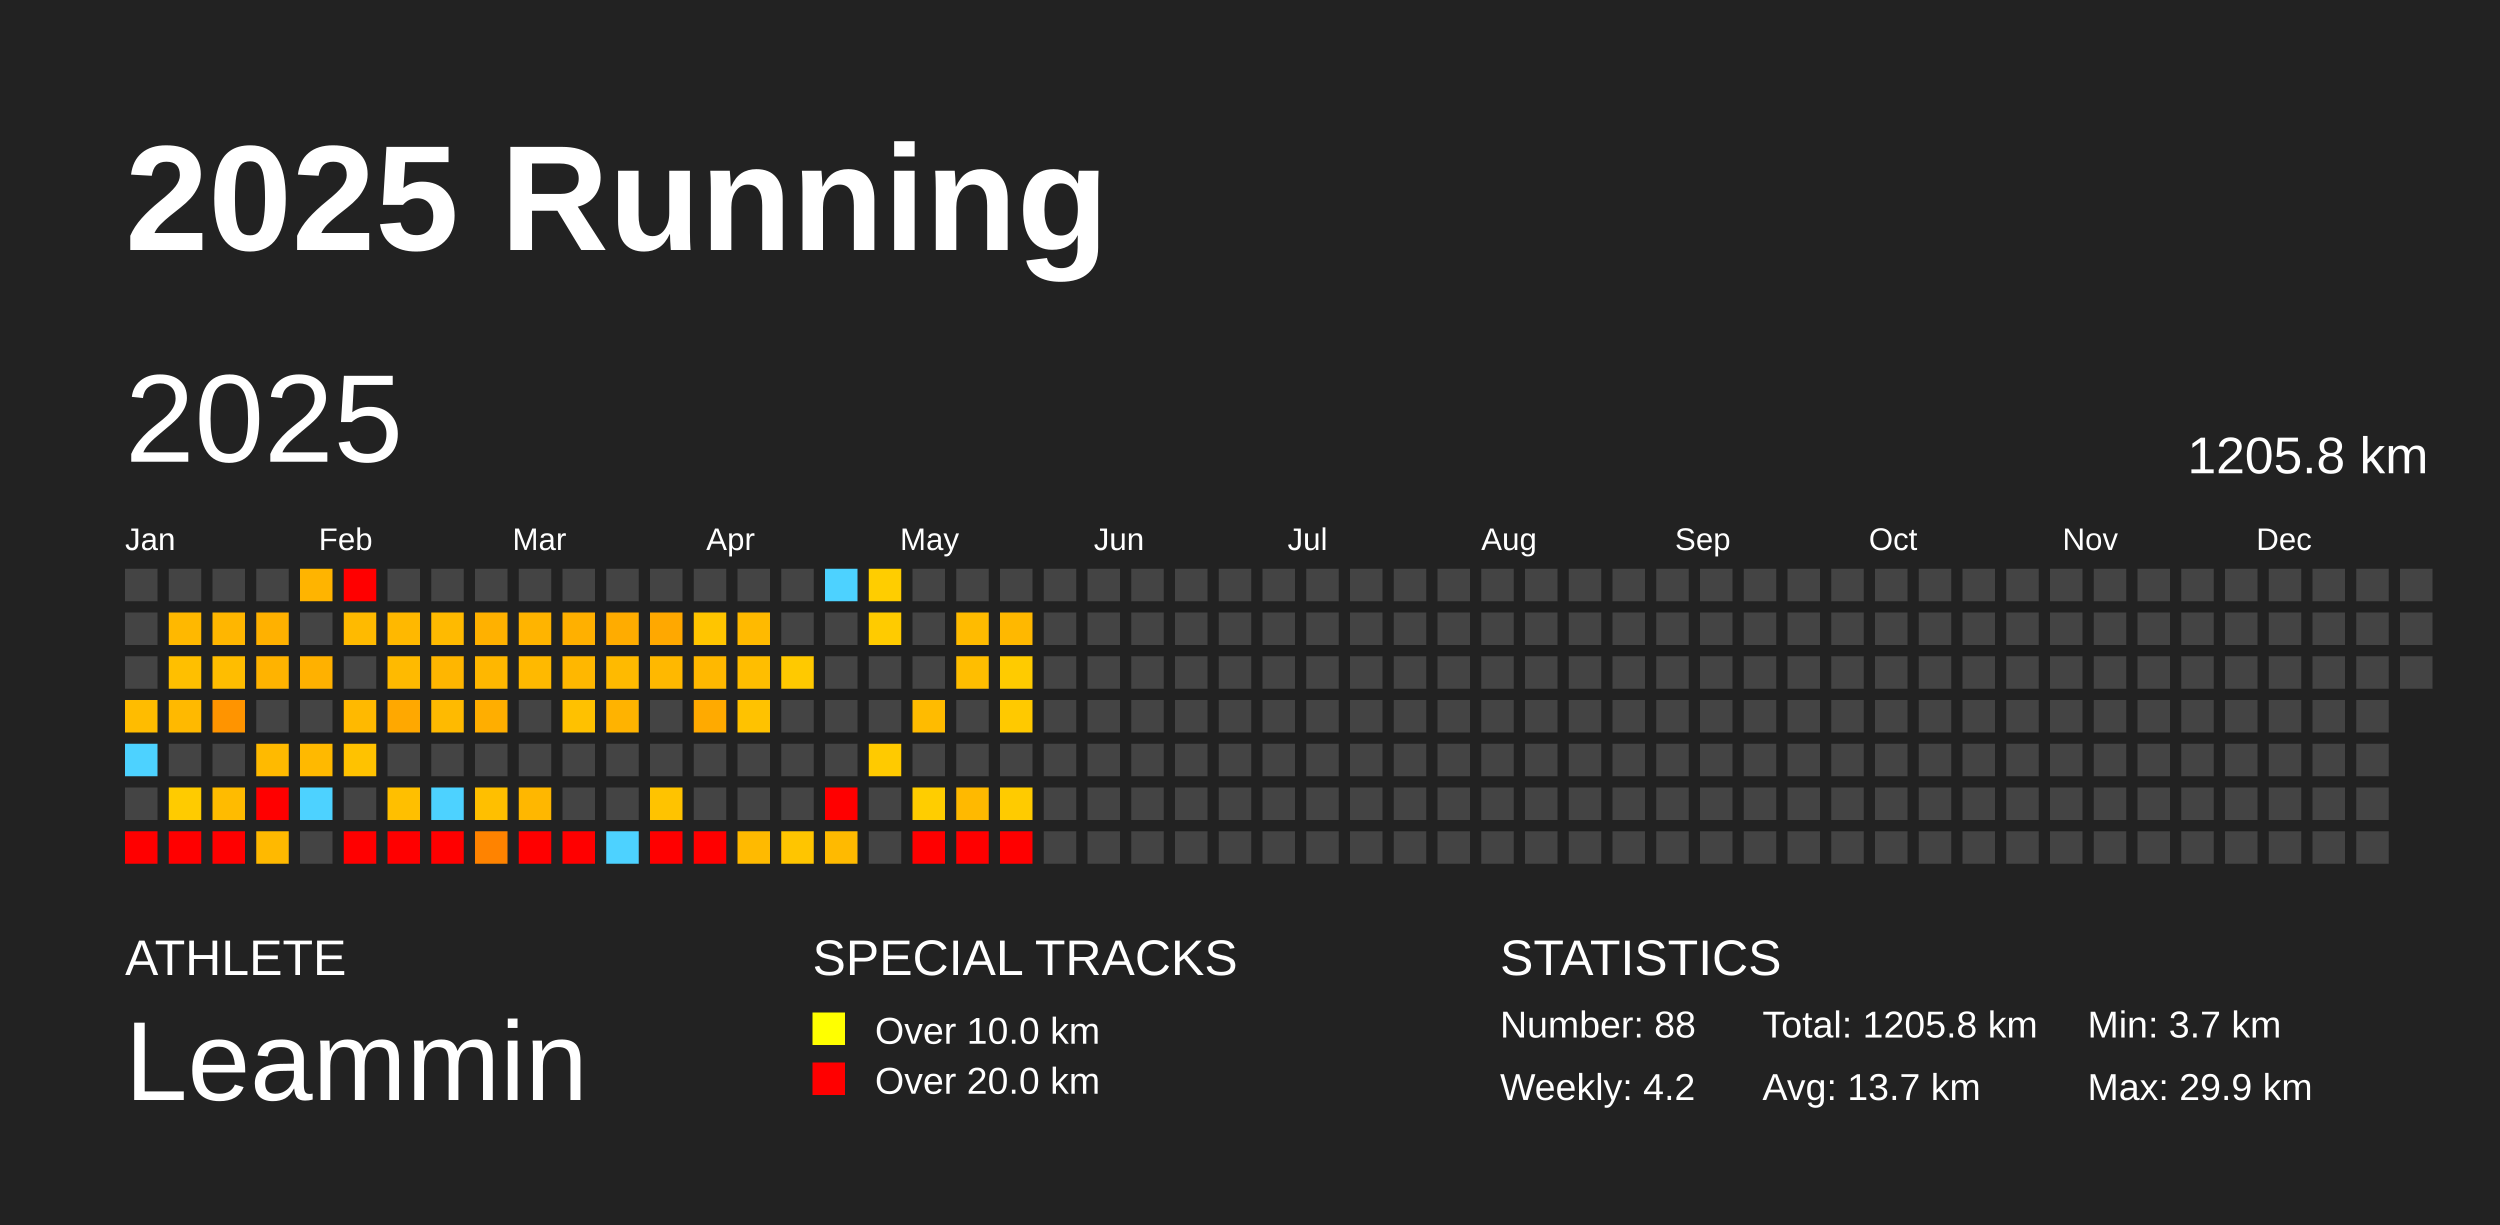
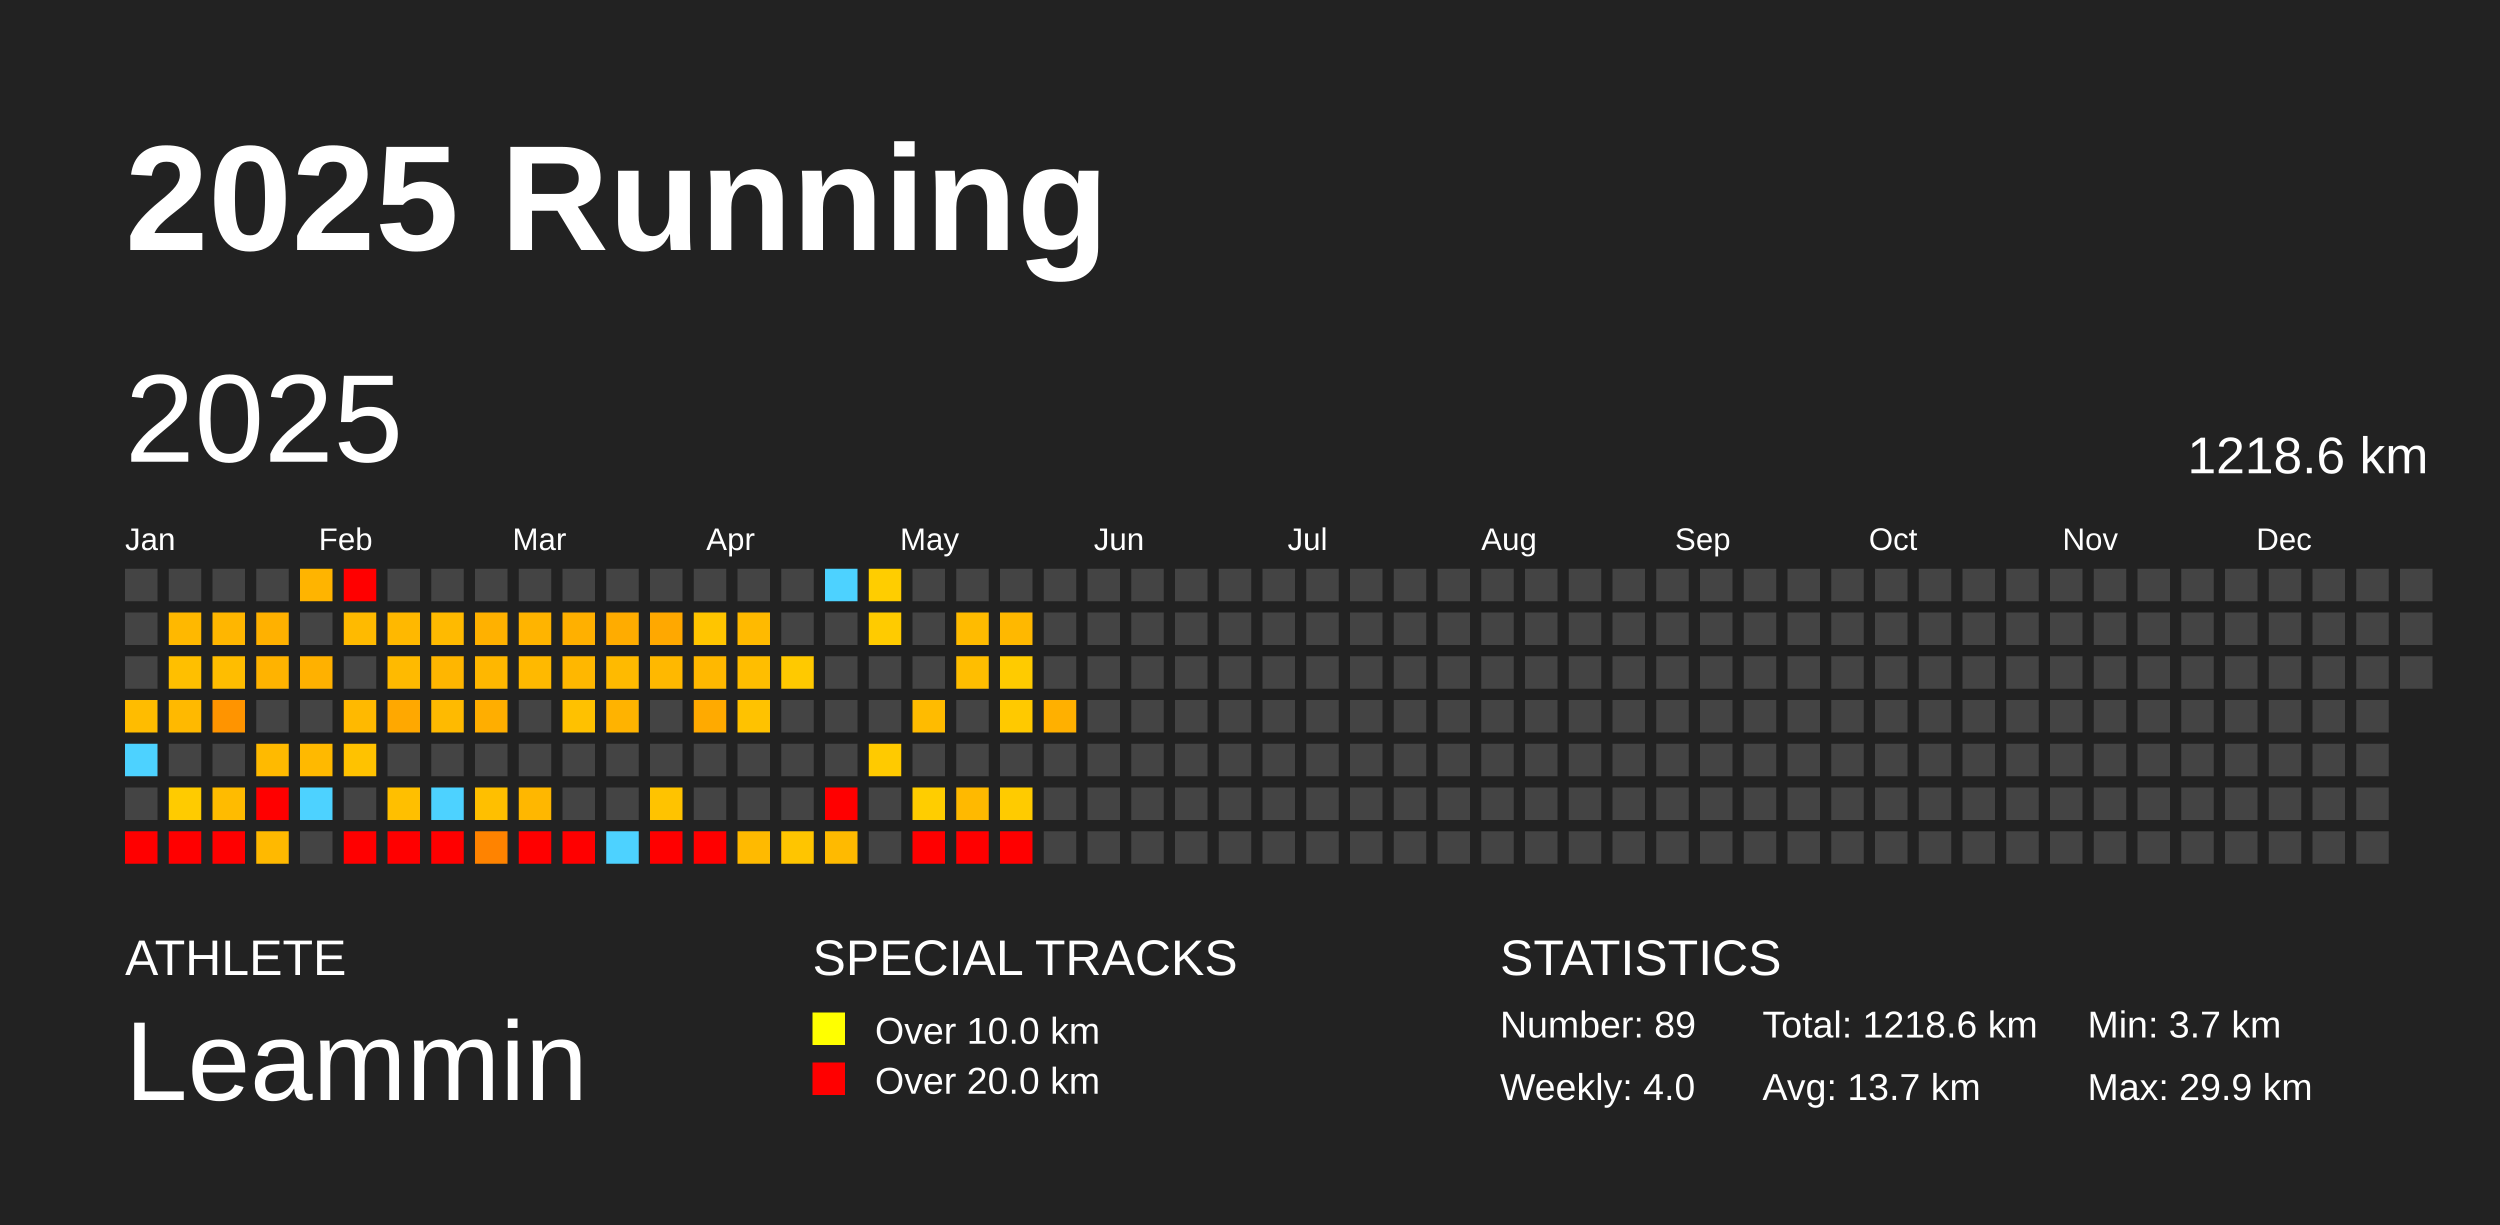
<svg xmlns="http://www.w3.org/2000/svg" baseProfile="full" height="98mm" version="1.1" viewBox="0,0,200,98" width="200mm">
  <defs />
  <rect fill="#222222" height="98" width="200" x="0" y="0" />
  <text fill="#FFFFFF" style="font-size:12px; font-family:Arial; font-weight:bold;" x="10" y="20">2025 Running</text>
  <text fill="#FFFFFF" style="font-size:4px; font-family:Arial" x="10" y="78">ATHLETE</text>
  <text fill="#FFFFFF" style="font-size:9px; font-family:Arial" x="10" y="88">Leammin</text>
  <text fill="#FFFFFF" style="font-size:4px; font-family:Arial" x="65" y="78">SPECIAL TRACKS</text>
  <rect fill="yellow" height="2.6" width="2.6" x="65" y="81" />
  <text fill="#FFFFFF" style="font-size:3px; font-family:Arial" x="70" y="83.5">Over 10.0 km</text>
  <rect fill="red" height="2.6" width="2.6" x="65" y="85" />
  <text fill="#FFFFFF" style="font-size:3px; font-family:Arial" x="70" y="87.5">Over 20.0 km</text>
  <text fill="#FFFFFF" style="font-size:4px; font-family:Arial" x="120" y="78">STATISTICS</text>
-   <text fill="#FFFFFF" style="font-size:3px; font-family:Arial" x="120" y="83">Number: 88</text>
-   <text fill="#FFFFFF" style="font-size:3px; font-family:Arial" x="120" y="88">Weekly: 4.2</text>
-   <text fill="#FFFFFF" style="font-size:3px; font-family:Arial" x="141" y="83">Total: 1205.8 km</text>
+   <text fill="#FFFFFF" style="font-size:3px; font-family:Arial" x="120" y="83">Number: 89</text>
+   <text fill="#FFFFFF" style="font-size:3px; font-family:Arial" x="120" y="88">Weekly: 4.0</text>
+   <text fill="#FFFFFF" style="font-size:3px; font-family:Arial" x="141" y="83">Total: 1218.6 km</text>
  <text fill="#FFFFFF" style="font-size:3px; font-family:Arial" x="141" y="88">Avg: 13.7 km</text>
  <text fill="#FFFFFF" style="font-size:3px; font-family:Arial" x="167" y="83">Min: 3.7 km</text>
  <text fill="#FFFFFF" style="font-size:3px; font-family:Arial" x="167" y="88">Max: 29.9 km</text>
  <text dominant-baseline="hanging" fill="#FFFFFF" style="font-size:10.0px; font-family:Arial;" x="10" y="30">2025</text>
-   <text dominant-baseline="hanging" fill="#FFFFFF" style="font-size:4.125px; font-family:Arial;" x="175" y="35">1205.8 km</text>
+   <text dominant-baseline="hanging" fill="#FFFFFF" style="font-size:4.125px; font-family:Arial;" x="175" y="35">1218.6 km</text>
  <text fill="#FFFFFF" style="font-size:2.5px; font-family:Arial" x="10.0" y="44">Jan</text>
  <text fill="#FFFFFF" style="font-size:2.5px; font-family:Arial" x="25.5" y="44">Feb</text>
  <text fill="#FFFFFF" style="font-size:2.5px; font-family:Arial" x="41.0" y="44">Mar</text>
  <text fill="#FFFFFF" style="font-size:2.5px; font-family:Arial" x="56.5" y="44">Apr</text>
  <text fill="#FFFFFF" style="font-size:2.5px; font-family:Arial" x="72.0" y="44">May</text>
  <text fill="#FFFFFF" style="font-size:2.5px; font-family:Arial" x="87.5" y="44">Jun</text>
  <text fill="#FFFFFF" style="font-size:2.5px; font-family:Arial" x="103.0" y="44">Jul</text>
  <text fill="#FFFFFF" style="font-size:2.5px; font-family:Arial" x="118.5" y="44">Aug</text>
  <text fill="#FFFFFF" style="font-size:2.5px; font-family:Arial" x="134.0" y="44">Sep</text>
  <text fill="#FFFFFF" style="font-size:2.5px; font-family:Arial" x="149.5" y="44">Oct</text>
  <text fill="#FFFFFF" style="font-size:2.5px; font-family:Arial" x="165.0" y="44">Nov</text>
  <text fill="#FFFFFF" style="font-size:2.5px; font-family:Arial" x="180.5" y="44">Dec</text>
  <rect fill="#444444" height="2.6" width="2.6" x="10.0" y="45.5" />
  <rect fill="#444444" height="2.6" width="2.6" x="10.0" y="49.0" />
  <rect fill="#444444" height="2.6" width="2.6" x="10.0" y="52.5" />
  <rect fill="#ffbc00" height="2.6" width="2.6" x="10.0" y="56.0" />
  <rect fill="#4dd2ff" height="2.6" width="2.6" x="10.0" y="59.5" />
  <rect fill="#444444" height="2.6" width="2.6" x="10.0" y="63.0" />
  <rect fill="red" height="2.6" width="2.6" x="10.0" y="66.5" />
  <rect fill="#444444" height="2.6" width="2.6" x="13.5" y="45.5" />
  <rect fill="#ffb800" height="2.6" width="2.6" x="13.5" y="49.0" />
  <rect fill="#ffbf00" height="2.6" width="2.6" x="13.5" y="52.5" />
  <rect fill="#ffb900" height="2.6" width="2.6" x="13.5" y="56.0" />
  <rect fill="#444444" height="2.6" width="2.6" x="13.5" y="59.5" />
  <rect fill="#ffcb00" height="2.6" width="2.6" x="13.5" y="63.0" />
  <rect fill="red" height="2.6" width="2.6" x="13.5" y="66.5" />
  <rect fill="#444444" height="2.6" width="2.6" x="17.0" y="45.5" />
  <rect fill="#ffb600" height="2.6" width="2.6" x="17.0" y="49.0" />
  <rect fill="#ffbd00" height="2.6" width="2.6" x="17.0" y="52.5" />
  <rect fill="#ff9400" height="2.6" width="2.6" x="17.0" y="56.0" />
  <rect fill="#444444" height="2.6" width="2.6" x="17.0" y="59.5" />
  <rect fill="#ffbb00" height="2.6" width="2.6" x="17.0" y="63.0" />
  <rect fill="red" height="2.6" width="2.6" x="17.0" y="66.5" />
  <rect fill="#444444" height="2.6" width="2.6" x="20.5" y="45.5" />
  <rect fill="#ffb100" height="2.6" width="2.6" x="20.5" y="49.0" />
  <rect fill="#ffb300" height="2.6" width="2.6" x="20.5" y="52.5" />
  <rect fill="#444444" height="2.6" width="2.6" x="20.5" y="56.0" />
  <rect fill="#ffba00" height="2.6" width="2.6" x="20.5" y="59.5" />
  <rect fill="red" height="2.6" width="2.6" x="20.5" y="63.0" />
  <rect fill="#ffb900" height="2.6" width="2.6" x="20.5" y="66.5" />
  <rect fill="#ffb400" height="2.6" width="2.6" x="24.0" y="45.5" />
  <rect fill="#444444" height="2.6" width="2.6" x="24.0" y="49.0" />
  <rect fill="#ffb100" height="2.6" width="2.6" x="24.0" y="52.5" />
  <rect fill="#444444" height="2.6" width="2.6" x="24.0" y="56.0" />
  <rect fill="#ffb900" height="2.6" width="2.6" x="24.0" y="59.5" />
  <rect fill="#4dd2ff" height="2.6" width="2.6" x="24.0" y="63.0" />
  <rect fill="#444444" height="2.6" width="2.6" x="24.0" y="66.5" />
  <rect fill="red" height="2.6" width="2.6" x="27.5" y="45.5" />
  <rect fill="#ffba00" height="2.6" width="2.6" x="27.5" y="49.0" />
  <rect fill="#444444" height="2.6" width="2.6" x="27.5" y="52.5" />
  <rect fill="#ffb900" height="2.6" width="2.6" x="27.5" y="56.0" />
  <rect fill="#ffc200" height="2.6" width="2.6" x="27.5" y="59.5" />
  <rect fill="#444444" height="2.6" width="2.6" x="27.5" y="63.0" />
  <rect fill="red" height="2.6" width="2.6" x="27.5" y="66.5" />
  <rect fill="#444444" height="2.6" width="2.6" x="31.0" y="45.5" />
  <rect fill="#ffb800" height="2.6" width="2.6" x="31.0" y="49.0" />
  <rect fill="#ffba00" height="2.6" width="2.6" x="31.0" y="52.5" />
  <rect fill="#ffa800" height="2.6" width="2.6" x="31.0" y="56.0" />
  <rect fill="#444444" height="2.6" width="2.6" x="31.0" y="59.5" />
  <rect fill="#ffbf00" height="2.6" width="2.6" x="31.0" y="63.0" />
  <rect fill="red" height="2.6" width="2.6" x="31.0" y="66.5" />
  <rect fill="#444444" height="2.6" width="2.6" x="34.5" y="45.5" />
  <rect fill="#ffba00" height="2.6" width="2.6" x="34.5" y="49.0" />
  <rect fill="#ffb600" height="2.6" width="2.6" x="34.5" y="52.5" />
  <rect fill="#ffba00" height="2.6" width="2.6" x="34.5" y="56.0" />
  <rect fill="#444444" height="2.6" width="2.6" x="34.5" y="59.5" />
  <rect fill="#4dd2ff" height="2.6" width="2.6" x="34.5" y="63.0" />
  <rect fill="red" height="2.6" width="2.6" x="34.5" y="66.5" />
  <rect fill="#444444" height="2.6" width="2.6" x="38.0" y="45.5" />
  <rect fill="#ffb100" height="2.6" width="2.6" x="38.0" y="49.0" />
  <rect fill="#ffb700" height="2.6" width="2.6" x="38.0" y="52.5" />
  <rect fill="#ffae00" height="2.6" width="2.6" x="38.0" y="56.0" />
  <rect fill="#444444" height="2.6" width="2.6" x="38.0" y="59.5" />
  <rect fill="#ffbf00" height="2.6" width="2.6" x="38.0" y="63.0" />
  <rect fill="#ff8300" height="2.6" width="2.6" x="38.0" y="66.5" />
  <rect fill="#444444" height="2.6" width="2.6" x="41.5" y="45.5" />
  <rect fill="#ffb400" height="2.6" width="2.6" x="41.5" y="49.0" />
  <rect fill="#ffb900" height="2.6" width="2.6" x="41.5" y="52.5" />
  <rect fill="#444444" height="2.6" width="2.6" x="41.5" y="56.0" />
  <rect fill="#444444" height="2.6" width="2.6" x="41.5" y="59.5" />
  <rect fill="#ffb700" height="2.6" width="2.6" x="41.5" y="63.0" />
  <rect fill="red" height="2.6" width="2.6" x="41.5" y="66.5" />
  <rect fill="#444444" height="2.6" width="2.6" x="45.0" y="45.5" />
  <rect fill="#ffb000" height="2.6" width="2.6" x="45.0" y="49.0" />
  <rect fill="#ffb700" height="2.6" width="2.6" x="45.0" y="52.5" />
  <rect fill="#ffc100" height="2.6" width="2.6" x="45.0" y="56.0" />
  <rect fill="#444444" height="2.6" width="2.6" x="45.0" y="59.5" />
  <rect fill="#444444" height="2.6" width="2.6" x="45.0" y="63.0" />
  <rect fill="red" height="2.6" width="2.6" x="45.0" y="66.5" />
  <rect fill="#444444" height="2.6" width="2.6" x="48.5" y="45.5" />
  <rect fill="#ffac00" height="2.6" width="2.6" x="48.5" y="49.0" />
  <rect fill="#ffba00" height="2.6" width="2.6" x="48.5" y="52.5" />
  <rect fill="#ffb300" height="2.6" width="2.6" x="48.5" y="56.0" />
  <rect fill="#444444" height="2.6" width="2.6" x="48.5" y="59.5" />
  <rect fill="#444444" height="2.6" width="2.6" x="48.5" y="63.0" />
  <rect fill="#4dd2ff" height="2.6" width="2.6" x="48.5" y="66.5" />
  <rect fill="#444444" height="2.6" width="2.6" x="52.0" y="45.5" />
  <rect fill="#ffa800" height="2.6" width="2.6" x="52.0" y="49.0" />
  <rect fill="#ffb800" height="2.6" width="2.6" x="52.0" y="52.5" />
  <rect fill="#444444" height="2.6" width="2.6" x="52.0" y="56.0" />
  <rect fill="#444444" height="2.6" width="2.6" x="52.0" y="59.5" />
  <rect fill="#ffc300" height="2.6" width="2.6" x="52.0" y="63.0" />
  <rect fill="red" height="2.6" width="2.6" x="52.0" y="66.5" />
  <rect fill="#444444" height="2.6" width="2.6" x="55.5" y="45.5" />
  <rect fill="#ffc500" height="2.6" width="2.6" x="55.5" y="49.0" />
  <rect fill="#ffb800" height="2.6" width="2.6" x="55.5" y="52.5" />
  <rect fill="#ffaa00" height="2.6" width="2.6" x="55.5" y="56.0" />
  <rect fill="#444444" height="2.6" width="2.6" x="55.5" y="59.5" />
  <rect fill="#444444" height="2.6" width="2.6" x="55.5" y="63.0" />
  <rect fill="red" height="2.6" width="2.6" x="55.5" y="66.5" />
  <rect fill="#444444" height="2.6" width="2.6" x="59.0" y="45.5" />
  <rect fill="#ffba00" height="2.6" width="2.6" x="59.0" y="49.0" />
  <rect fill="#ffbe00" height="2.6" width="2.6" x="59.0" y="52.5" />
  <rect fill="#ffc200" height="2.6" width="2.6" x="59.0" y="56.0" />
  <rect fill="#444444" height="2.6" width="2.6" x="59.0" y="59.5" />
  <rect fill="#444444" height="2.6" width="2.6" x="59.0" y="63.0" />
  <rect fill="#ffba00" height="2.6" width="2.6" x="59.0" y="66.5" />
  <rect fill="#444444" height="2.6" width="2.6" x="62.5" y="45.5" />
  <rect fill="#444444" height="2.6" width="2.6" x="62.5" y="49.0" />
  <rect fill="#ffc900" height="2.6" width="2.6" x="62.5" y="52.5" />
  <rect fill="#444444" height="2.6" width="2.6" x="62.5" y="56.0" />
  <rect fill="#444444" height="2.6" width="2.6" x="62.5" y="59.5" />
  <rect fill="#444444" height="2.6" width="2.6" x="62.5" y="63.0" />
  <rect fill="#ffc500" height="2.6" width="2.6" x="62.5" y="66.5" />
  <rect fill="#4dd2ff" height="2.6" width="2.6" x="66.0" y="45.5" />
  <rect fill="#444444" height="2.6" width="2.6" x="66.0" y="49.0" />
  <rect fill="#444444" height="2.6" width="2.6" x="66.0" y="52.5" />
  <rect fill="#444444" height="2.6" width="2.6" x="66.0" y="56.0" />
  <rect fill="#444444" height="2.6" width="2.6" x="66.0" y="59.5" />
  <rect fill="red" height="2.6" width="2.6" x="66.0" y="63.0" />
  <rect fill="#ffba00" height="2.6" width="2.6" x="66.0" y="66.5" />
  <rect fill="#ffcd00" height="2.6" width="2.6" x="69.5" y="45.5" />
  <rect fill="#ffcb00" height="2.6" width="2.6" x="69.5" y="49.0" />
  <rect fill="#444444" height="2.6" width="2.6" x="69.5" y="52.5" />
  <rect fill="#444444" height="2.6" width="2.6" x="69.5" y="56.0" />
  <rect fill="#ffca00" height="2.6" width="2.6" x="69.5" y="59.5" />
  <rect fill="#444444" height="2.6" width="2.6" x="69.5" y="63.0" />
  <rect fill="#444444" height="2.6" width="2.6" x="69.5" y="66.5" />
  <rect fill="#444444" height="2.6" width="2.6" x="73.0" y="45.5" />
  <rect fill="#444444" height="2.6" width="2.6" x="73.0" y="49.0" />
  <rect fill="#444444" height="2.6" width="2.6" x="73.0" y="52.5" />
  <rect fill="#ffbb00" height="2.6" width="2.6" x="73.0" y="56.0" />
  <rect fill="#444444" height="2.6" width="2.6" x="73.0" y="59.5" />
  <rect fill="#ffcd00" height="2.6" width="2.6" x="73.0" y="63.0" />
  <rect fill="red" height="2.6" width="2.6" x="73.0" y="66.5" />
  <rect fill="#444444" height="2.6" width="2.6" x="76.5" y="45.5" />
  <rect fill="#ffbb00" height="2.6" width="2.6" x="76.5" y="49.0" />
  <rect fill="#ffbe00" height="2.6" width="2.6" x="76.5" y="52.5" />
  <rect fill="#444444" height="2.6" width="2.6" x="76.5" y="56.0" />
  <rect fill="#444444" height="2.6" width="2.6" x="76.5" y="59.5" />
  <rect fill="#ffb900" height="2.6" width="2.6" x="76.5" y="63.0" />
  <rect fill="red" height="2.6" width="2.6" x="76.5" y="66.5" />
  <rect fill="#444444" height="2.6" width="2.6" x="80.0" y="45.5" />
  <rect fill="#ffb800" height="2.6" width="2.6" x="80.0" y="49.0" />
  <rect fill="#ffcb00" height="2.6" width="2.6" x="80.0" y="52.5" />
  <rect fill="#ffc900" height="2.6" width="2.6" x="80.0" y="56.0" />
  <rect fill="#444444" height="2.6" width="2.6" x="80.0" y="59.5" />
  <rect fill="#ffcb00" height="2.6" width="2.6" x="80.0" y="63.0" />
  <rect fill="red" height="2.6" width="2.6" x="80.0" y="66.5" />
  <rect fill="#444444" height="2.6" width="2.6" x="83.5" y="45.5" />
  <rect fill="#444444" height="2.6" width="2.6" x="83.5" y="49.0" />
  <rect fill="#444444" height="2.6" width="2.6" x="83.5" y="52.5" />
-   <rect fill="#444444" height="2.6" width="2.6" x="83.5" y="56.0" />
+   <rect fill="#ffb000" height="2.6" width="2.6" x="83.5" y="56.0" />
  <rect fill="#444444" height="2.6" width="2.6" x="83.5" y="59.5" />
  <rect fill="#444444" height="2.6" width="2.6" x="83.5" y="63.0" />
  <rect fill="#444444" height="2.6" width="2.6" x="83.5" y="66.5" />
  <rect fill="#444444" height="2.6" width="2.6" x="87.0" y="45.5" />
  <rect fill="#444444" height="2.6" width="2.6" x="87.0" y="49.0" />
  <rect fill="#444444" height="2.6" width="2.6" x="87.0" y="52.5" />
  <rect fill="#444444" height="2.6" width="2.6" x="87.0" y="56.0" />
  <rect fill="#444444" height="2.6" width="2.6" x="87.0" y="59.5" />
  <rect fill="#444444" height="2.6" width="2.6" x="87.0" y="63.0" />
  <rect fill="#444444" height="2.6" width="2.6" x="87.0" y="66.5" />
  <rect fill="#444444" height="2.6" width="2.6" x="90.5" y="45.5" />
  <rect fill="#444444" height="2.6" width="2.6" x="90.5" y="49.0" />
  <rect fill="#444444" height="2.6" width="2.6" x="90.5" y="52.5" />
  <rect fill="#444444" height="2.6" width="2.6" x="90.5" y="56.0" />
  <rect fill="#444444" height="2.6" width="2.6" x="90.5" y="59.5" />
  <rect fill="#444444" height="2.6" width="2.6" x="90.5" y="63.0" />
  <rect fill="#444444" height="2.6" width="2.6" x="90.5" y="66.5" />
  <rect fill="#444444" height="2.6" width="2.6" x="94.0" y="45.5" />
  <rect fill="#444444" height="2.6" width="2.6" x="94.0" y="49.0" />
  <rect fill="#444444" height="2.6" width="2.6" x="94.0" y="52.5" />
  <rect fill="#444444" height="2.6" width="2.6" x="94.0" y="56.0" />
  <rect fill="#444444" height="2.6" width="2.6" x="94.0" y="59.5" />
  <rect fill="#444444" height="2.6" width="2.6" x="94.0" y="63.0" />
  <rect fill="#444444" height="2.6" width="2.6" x="94.0" y="66.5" />
  <rect fill="#444444" height="2.6" width="2.6" x="97.5" y="45.5" />
  <rect fill="#444444" height="2.6" width="2.6" x="97.5" y="49.0" />
  <rect fill="#444444" height="2.6" width="2.6" x="97.5" y="52.5" />
  <rect fill="#444444" height="2.6" width="2.6" x="97.5" y="56.0" />
  <rect fill="#444444" height="2.6" width="2.6" x="97.5" y="59.5" />
  <rect fill="#444444" height="2.6" width="2.6" x="97.5" y="63.0" />
  <rect fill="#444444" height="2.6" width="2.6" x="97.5" y="66.5" />
  <rect fill="#444444" height="2.6" width="2.6" x="101.0" y="45.5" />
  <rect fill="#444444" height="2.6" width="2.6" x="101.0" y="49.0" />
  <rect fill="#444444" height="2.6" width="2.6" x="101.0" y="52.5" />
  <rect fill="#444444" height="2.6" width="2.6" x="101.0" y="56.0" />
  <rect fill="#444444" height="2.6" width="2.6" x="101.0" y="59.5" />
  <rect fill="#444444" height="2.6" width="2.6" x="101.0" y="63.0" />
  <rect fill="#444444" height="2.6" width="2.6" x="101.0" y="66.5" />
  <rect fill="#444444" height="2.6" width="2.6" x="104.5" y="45.5" />
  <rect fill="#444444" height="2.6" width="2.6" x="104.5" y="49.0" />
  <rect fill="#444444" height="2.6" width="2.6" x="104.5" y="52.5" />
  <rect fill="#444444" height="2.6" width="2.6" x="104.5" y="56.0" />
  <rect fill="#444444" height="2.6" width="2.6" x="104.5" y="59.5" />
  <rect fill="#444444" height="2.6" width="2.6" x="104.5" y="63.0" />
  <rect fill="#444444" height="2.6" width="2.6" x="104.5" y="66.5" />
  <rect fill="#444444" height="2.6" width="2.6" x="108.0" y="45.5" />
  <rect fill="#444444" height="2.6" width="2.6" x="108.0" y="49.0" />
  <rect fill="#444444" height="2.6" width="2.6" x="108.0" y="52.5" />
  <rect fill="#444444" height="2.6" width="2.6" x="108.0" y="56.0" />
  <rect fill="#444444" height="2.6" width="2.6" x="108.0" y="59.5" />
  <rect fill="#444444" height="2.6" width="2.6" x="108.0" y="63.0" />
  <rect fill="#444444" height="2.6" width="2.6" x="108.0" y="66.5" />
  <rect fill="#444444" height="2.6" width="2.6" x="111.5" y="45.5" />
  <rect fill="#444444" height="2.6" width="2.6" x="111.5" y="49.0" />
  <rect fill="#444444" height="2.6" width="2.6" x="111.5" y="52.5" />
  <rect fill="#444444" height="2.6" width="2.6" x="111.5" y="56.0" />
  <rect fill="#444444" height="2.6" width="2.6" x="111.5" y="59.5" />
  <rect fill="#444444" height="2.6" width="2.6" x="111.5" y="63.0" />
  <rect fill="#444444" height="2.6" width="2.6" x="111.5" y="66.5" />
  <rect fill="#444444" height="2.6" width="2.6" x="115.0" y="45.5" />
  <rect fill="#444444" height="2.6" width="2.6" x="115.0" y="49.0" />
  <rect fill="#444444" height="2.6" width="2.6" x="115.0" y="52.5" />
  <rect fill="#444444" height="2.6" width="2.6" x="115.0" y="56.0" />
  <rect fill="#444444" height="2.6" width="2.6" x="115.0" y="59.5" />
  <rect fill="#444444" height="2.6" width="2.6" x="115.0" y="63.0" />
  <rect fill="#444444" height="2.6" width="2.6" x="115.0" y="66.5" />
  <rect fill="#444444" height="2.6" width="2.6" x="118.5" y="45.5" />
  <rect fill="#444444" height="2.6" width="2.6" x="118.5" y="49.0" />
  <rect fill="#444444" height="2.6" width="2.6" x="118.5" y="52.5" />
  <rect fill="#444444" height="2.6" width="2.6" x="118.5" y="56.0" />
  <rect fill="#444444" height="2.6" width="2.6" x="118.5" y="59.5" />
  <rect fill="#444444" height="2.6" width="2.6" x="118.5" y="63.0" />
  <rect fill="#444444" height="2.6" width="2.6" x="118.5" y="66.5" />
  <rect fill="#444444" height="2.6" width="2.6" x="122.0" y="45.5" />
  <rect fill="#444444" height="2.6" width="2.6" x="122.0" y="49.0" />
  <rect fill="#444444" height="2.6" width="2.6" x="122.0" y="52.5" />
  <rect fill="#444444" height="2.6" width="2.6" x="122.0" y="56.0" />
  <rect fill="#444444" height="2.6" width="2.6" x="122.0" y="59.5" />
  <rect fill="#444444" height="2.6" width="2.6" x="122.0" y="63.0" />
  <rect fill="#444444" height="2.6" width="2.6" x="122.0" y="66.5" />
  <rect fill="#444444" height="2.6" width="2.6" x="125.5" y="45.5" />
  <rect fill="#444444" height="2.6" width="2.6" x="125.5" y="49.0" />
  <rect fill="#444444" height="2.6" width="2.6" x="125.5" y="52.5" />
  <rect fill="#444444" height="2.6" width="2.6" x="125.5" y="56.0" />
  <rect fill="#444444" height="2.6" width="2.6" x="125.5" y="59.5" />
  <rect fill="#444444" height="2.6" width="2.6" x="125.5" y="63.0" />
  <rect fill="#444444" height="2.6" width="2.6" x="125.5" y="66.5" />
  <rect fill="#444444" height="2.6" width="2.6" x="129.0" y="45.5" />
  <rect fill="#444444" height="2.6" width="2.6" x="129.0" y="49.0" />
  <rect fill="#444444" height="2.6" width="2.6" x="129.0" y="52.5" />
  <rect fill="#444444" height="2.6" width="2.6" x="129.0" y="56.0" />
  <rect fill="#444444" height="2.6" width="2.6" x="129.0" y="59.5" />
  <rect fill="#444444" height="2.6" width="2.6" x="129.0" y="63.0" />
  <rect fill="#444444" height="2.6" width="2.6" x="129.0" y="66.5" />
  <rect fill="#444444" height="2.6" width="2.6" x="132.5" y="45.5" />
  <rect fill="#444444" height="2.6" width="2.6" x="132.5" y="49.0" />
  <rect fill="#444444" height="2.6" width="2.6" x="132.5" y="52.5" />
  <rect fill="#444444" height="2.6" width="2.6" x="132.5" y="56.0" />
  <rect fill="#444444" height="2.6" width="2.6" x="132.5" y="59.5" />
  <rect fill="#444444" height="2.6" width="2.6" x="132.5" y="63.0" />
  <rect fill="#444444" height="2.6" width="2.6" x="132.5" y="66.5" />
  <rect fill="#444444" height="2.6" width="2.6" x="136.0" y="45.5" />
  <rect fill="#444444" height="2.6" width="2.6" x="136.0" y="49.0" />
  <rect fill="#444444" height="2.6" width="2.6" x="136.0" y="52.5" />
  <rect fill="#444444" height="2.6" width="2.6" x="136.0" y="56.0" />
  <rect fill="#444444" height="2.6" width="2.6" x="136.0" y="59.5" />
  <rect fill="#444444" height="2.6" width="2.6" x="136.0" y="63.0" />
  <rect fill="#444444" height="2.6" width="2.6" x="136.0" y="66.5" />
  <rect fill="#444444" height="2.6" width="2.6" x="139.5" y="45.5" />
  <rect fill="#444444" height="2.6" width="2.6" x="139.5" y="49.0" />
  <rect fill="#444444" height="2.6" width="2.6" x="139.5" y="52.5" />
  <rect fill="#444444" height="2.6" width="2.6" x="139.5" y="56.0" />
  <rect fill="#444444" height="2.6" width="2.6" x="139.5" y="59.5" />
  <rect fill="#444444" height="2.6" width="2.6" x="139.5" y="63.0" />
  <rect fill="#444444" height="2.6" width="2.6" x="139.5" y="66.5" />
  <rect fill="#444444" height="2.6" width="2.6" x="143.0" y="45.5" />
  <rect fill="#444444" height="2.6" width="2.6" x="143.0" y="49.0" />
  <rect fill="#444444" height="2.6" width="2.6" x="143.0" y="52.5" />
  <rect fill="#444444" height="2.6" width="2.6" x="143.0" y="56.0" />
  <rect fill="#444444" height="2.6" width="2.6" x="143.0" y="59.5" />
  <rect fill="#444444" height="2.6" width="2.6" x="143.0" y="63.0" />
  <rect fill="#444444" height="2.6" width="2.6" x="143.0" y="66.5" />
  <rect fill="#444444" height="2.6" width="2.6" x="146.5" y="45.5" />
  <rect fill="#444444" height="2.6" width="2.6" x="146.5" y="49.0" />
  <rect fill="#444444" height="2.6" width="2.6" x="146.5" y="52.5" />
  <rect fill="#444444" height="2.6" width="2.6" x="146.5" y="56.0" />
  <rect fill="#444444" height="2.6" width="2.6" x="146.5" y="59.5" />
  <rect fill="#444444" height="2.6" width="2.6" x="146.5" y="63.0" />
  <rect fill="#444444" height="2.6" width="2.6" x="146.5" y="66.5" />
  <rect fill="#444444" height="2.6" width="2.6" x="150.0" y="45.5" />
  <rect fill="#444444" height="2.6" width="2.6" x="150.0" y="49.0" />
  <rect fill="#444444" height="2.6" width="2.6" x="150.0" y="52.5" />
  <rect fill="#444444" height="2.6" width="2.6" x="150.0" y="56.0" />
  <rect fill="#444444" height="2.6" width="2.6" x="150.0" y="59.5" />
  <rect fill="#444444" height="2.6" width="2.6" x="150.0" y="63.0" />
  <rect fill="#444444" height="2.6" width="2.6" x="150.0" y="66.5" />
  <rect fill="#444444" height="2.6" width="2.6" x="153.5" y="45.5" />
  <rect fill="#444444" height="2.6" width="2.6" x="153.5" y="49.0" />
  <rect fill="#444444" height="2.6" width="2.6" x="153.5" y="52.5" />
  <rect fill="#444444" height="2.6" width="2.6" x="153.5" y="56.0" />
  <rect fill="#444444" height="2.6" width="2.6" x="153.5" y="59.5" />
  <rect fill="#444444" height="2.6" width="2.6" x="153.5" y="63.0" />
  <rect fill="#444444" height="2.6" width="2.6" x="153.5" y="66.5" />
  <rect fill="#444444" height="2.6" width="2.6" x="157.0" y="45.5" />
  <rect fill="#444444" height="2.6" width="2.6" x="157.0" y="49.0" />
  <rect fill="#444444" height="2.6" width="2.6" x="157.0" y="52.5" />
  <rect fill="#444444" height="2.6" width="2.6" x="157.0" y="56.0" />
  <rect fill="#444444" height="2.6" width="2.6" x="157.0" y="59.5" />
  <rect fill="#444444" height="2.6" width="2.6" x="157.0" y="63.0" />
  <rect fill="#444444" height="2.6" width="2.6" x="157.0" y="66.5" />
  <rect fill="#444444" height="2.6" width="2.6" x="160.5" y="45.5" />
  <rect fill="#444444" height="2.6" width="2.6" x="160.5" y="49.0" />
  <rect fill="#444444" height="2.6" width="2.6" x="160.5" y="52.5" />
  <rect fill="#444444" height="2.6" width="2.6" x="160.5" y="56.0" />
  <rect fill="#444444" height="2.6" width="2.6" x="160.5" y="59.5" />
  <rect fill="#444444" height="2.6" width="2.6" x="160.5" y="63.0" />
  <rect fill="#444444" height="2.6" width="2.6" x="160.5" y="66.5" />
  <rect fill="#444444" height="2.6" width="2.6" x="164.0" y="45.5" />
  <rect fill="#444444" height="2.6" width="2.6" x="164.0" y="49.0" />
  <rect fill="#444444" height="2.6" width="2.6" x="164.0" y="52.5" />
  <rect fill="#444444" height="2.6" width="2.6" x="164.0" y="56.0" />
  <rect fill="#444444" height="2.6" width="2.6" x="164.0" y="59.5" />
  <rect fill="#444444" height="2.6" width="2.6" x="164.0" y="63.0" />
  <rect fill="#444444" height="2.6" width="2.6" x="164.0" y="66.5" />
  <rect fill="#444444" height="2.6" width="2.6" x="167.5" y="45.5" />
  <rect fill="#444444" height="2.6" width="2.6" x="167.5" y="49.0" />
  <rect fill="#444444" height="2.6" width="2.6" x="167.5" y="52.5" />
  <rect fill="#444444" height="2.6" width="2.6" x="167.5" y="56.0" />
  <rect fill="#444444" height="2.6" width="2.6" x="167.5" y="59.5" />
  <rect fill="#444444" height="2.6" width="2.6" x="167.5" y="63.0" />
  <rect fill="#444444" height="2.6" width="2.6" x="167.5" y="66.5" />
  <rect fill="#444444" height="2.6" width="2.6" x="171.0" y="45.5" />
  <rect fill="#444444" height="2.6" width="2.6" x="171.0" y="49.0" />
  <rect fill="#444444" height="2.6" width="2.6" x="171.0" y="52.5" />
  <rect fill="#444444" height="2.6" width="2.6" x="171.0" y="56.0" />
  <rect fill="#444444" height="2.6" width="2.6" x="171.0" y="59.5" />
  <rect fill="#444444" height="2.6" width="2.6" x="171.0" y="63.0" />
  <rect fill="#444444" height="2.6" width="2.6" x="171.0" y="66.5" />
  <rect fill="#444444" height="2.6" width="2.6" x="174.5" y="45.5" />
  <rect fill="#444444" height="2.6" width="2.6" x="174.5" y="49.0" />
  <rect fill="#444444" height="2.6" width="2.6" x="174.5" y="52.5" />
  <rect fill="#444444" height="2.6" width="2.6" x="174.5" y="56.0" />
  <rect fill="#444444" height="2.6" width="2.6" x="174.5" y="59.5" />
  <rect fill="#444444" height="2.6" width="2.6" x="174.5" y="63.0" />
  <rect fill="#444444" height="2.6" width="2.6" x="174.5" y="66.5" />
  <rect fill="#444444" height="2.6" width="2.6" x="178.0" y="45.5" />
  <rect fill="#444444" height="2.6" width="2.6" x="178.0" y="49.0" />
  <rect fill="#444444" height="2.6" width="2.6" x="178.0" y="52.5" />
  <rect fill="#444444" height="2.6" width="2.6" x="178.0" y="56.0" />
  <rect fill="#444444" height="2.6" width="2.6" x="178.0" y="59.5" />
  <rect fill="#444444" height="2.6" width="2.6" x="178.0" y="63.0" />
  <rect fill="#444444" height="2.6" width="2.6" x="178.0" y="66.5" />
  <rect fill="#444444" height="2.6" width="2.6" x="181.5" y="45.5" />
  <rect fill="#444444" height="2.6" width="2.6" x="181.5" y="49.0" />
  <rect fill="#444444" height="2.6" width="2.6" x="181.5" y="52.5" />
  <rect fill="#444444" height="2.6" width="2.6" x="181.5" y="56.0" />
  <rect fill="#444444" height="2.6" width="2.6" x="181.5" y="59.5" />
  <rect fill="#444444" height="2.6" width="2.6" x="181.5" y="63.0" />
  <rect fill="#444444" height="2.6" width="2.6" x="181.5" y="66.5" />
  <rect fill="#444444" height="2.6" width="2.6" x="185.0" y="45.5" />
  <rect fill="#444444" height="2.6" width="2.6" x="185.0" y="49.0" />
  <rect fill="#444444" height="2.6" width="2.6" x="185.0" y="52.5" />
  <rect fill="#444444" height="2.6" width="2.6" x="185.0" y="56.0" />
  <rect fill="#444444" height="2.6" width="2.6" x="185.0" y="59.5" />
  <rect fill="#444444" height="2.6" width="2.6" x="185.0" y="63.0" />
  <rect fill="#444444" height="2.6" width="2.6" x="185.0" y="66.5" />
  <rect fill="#444444" height="2.6" width="2.6" x="188.5" y="45.5" />
  <rect fill="#444444" height="2.6" width="2.6" x="188.5" y="49.0" />
  <rect fill="#444444" height="2.6" width="2.6" x="188.5" y="52.5" />
  <rect fill="#444444" height="2.6" width="2.6" x="188.5" y="56.0" />
  <rect fill="#444444" height="2.6" width="2.6" x="188.5" y="59.5" />
  <rect fill="#444444" height="2.6" width="2.6" x="188.5" y="63.0" />
  <rect fill="#444444" height="2.6" width="2.6" x="188.5" y="66.5" />
  <rect fill="#444444" height="2.6" width="2.6" x="192.0" y="45.5" />
  <rect fill="#444444" height="2.6" width="2.6" x="192.0" y="49.0" />
  <rect fill="#444444" height="2.6" width="2.6" x="192.0" y="52.5" />
</svg>
